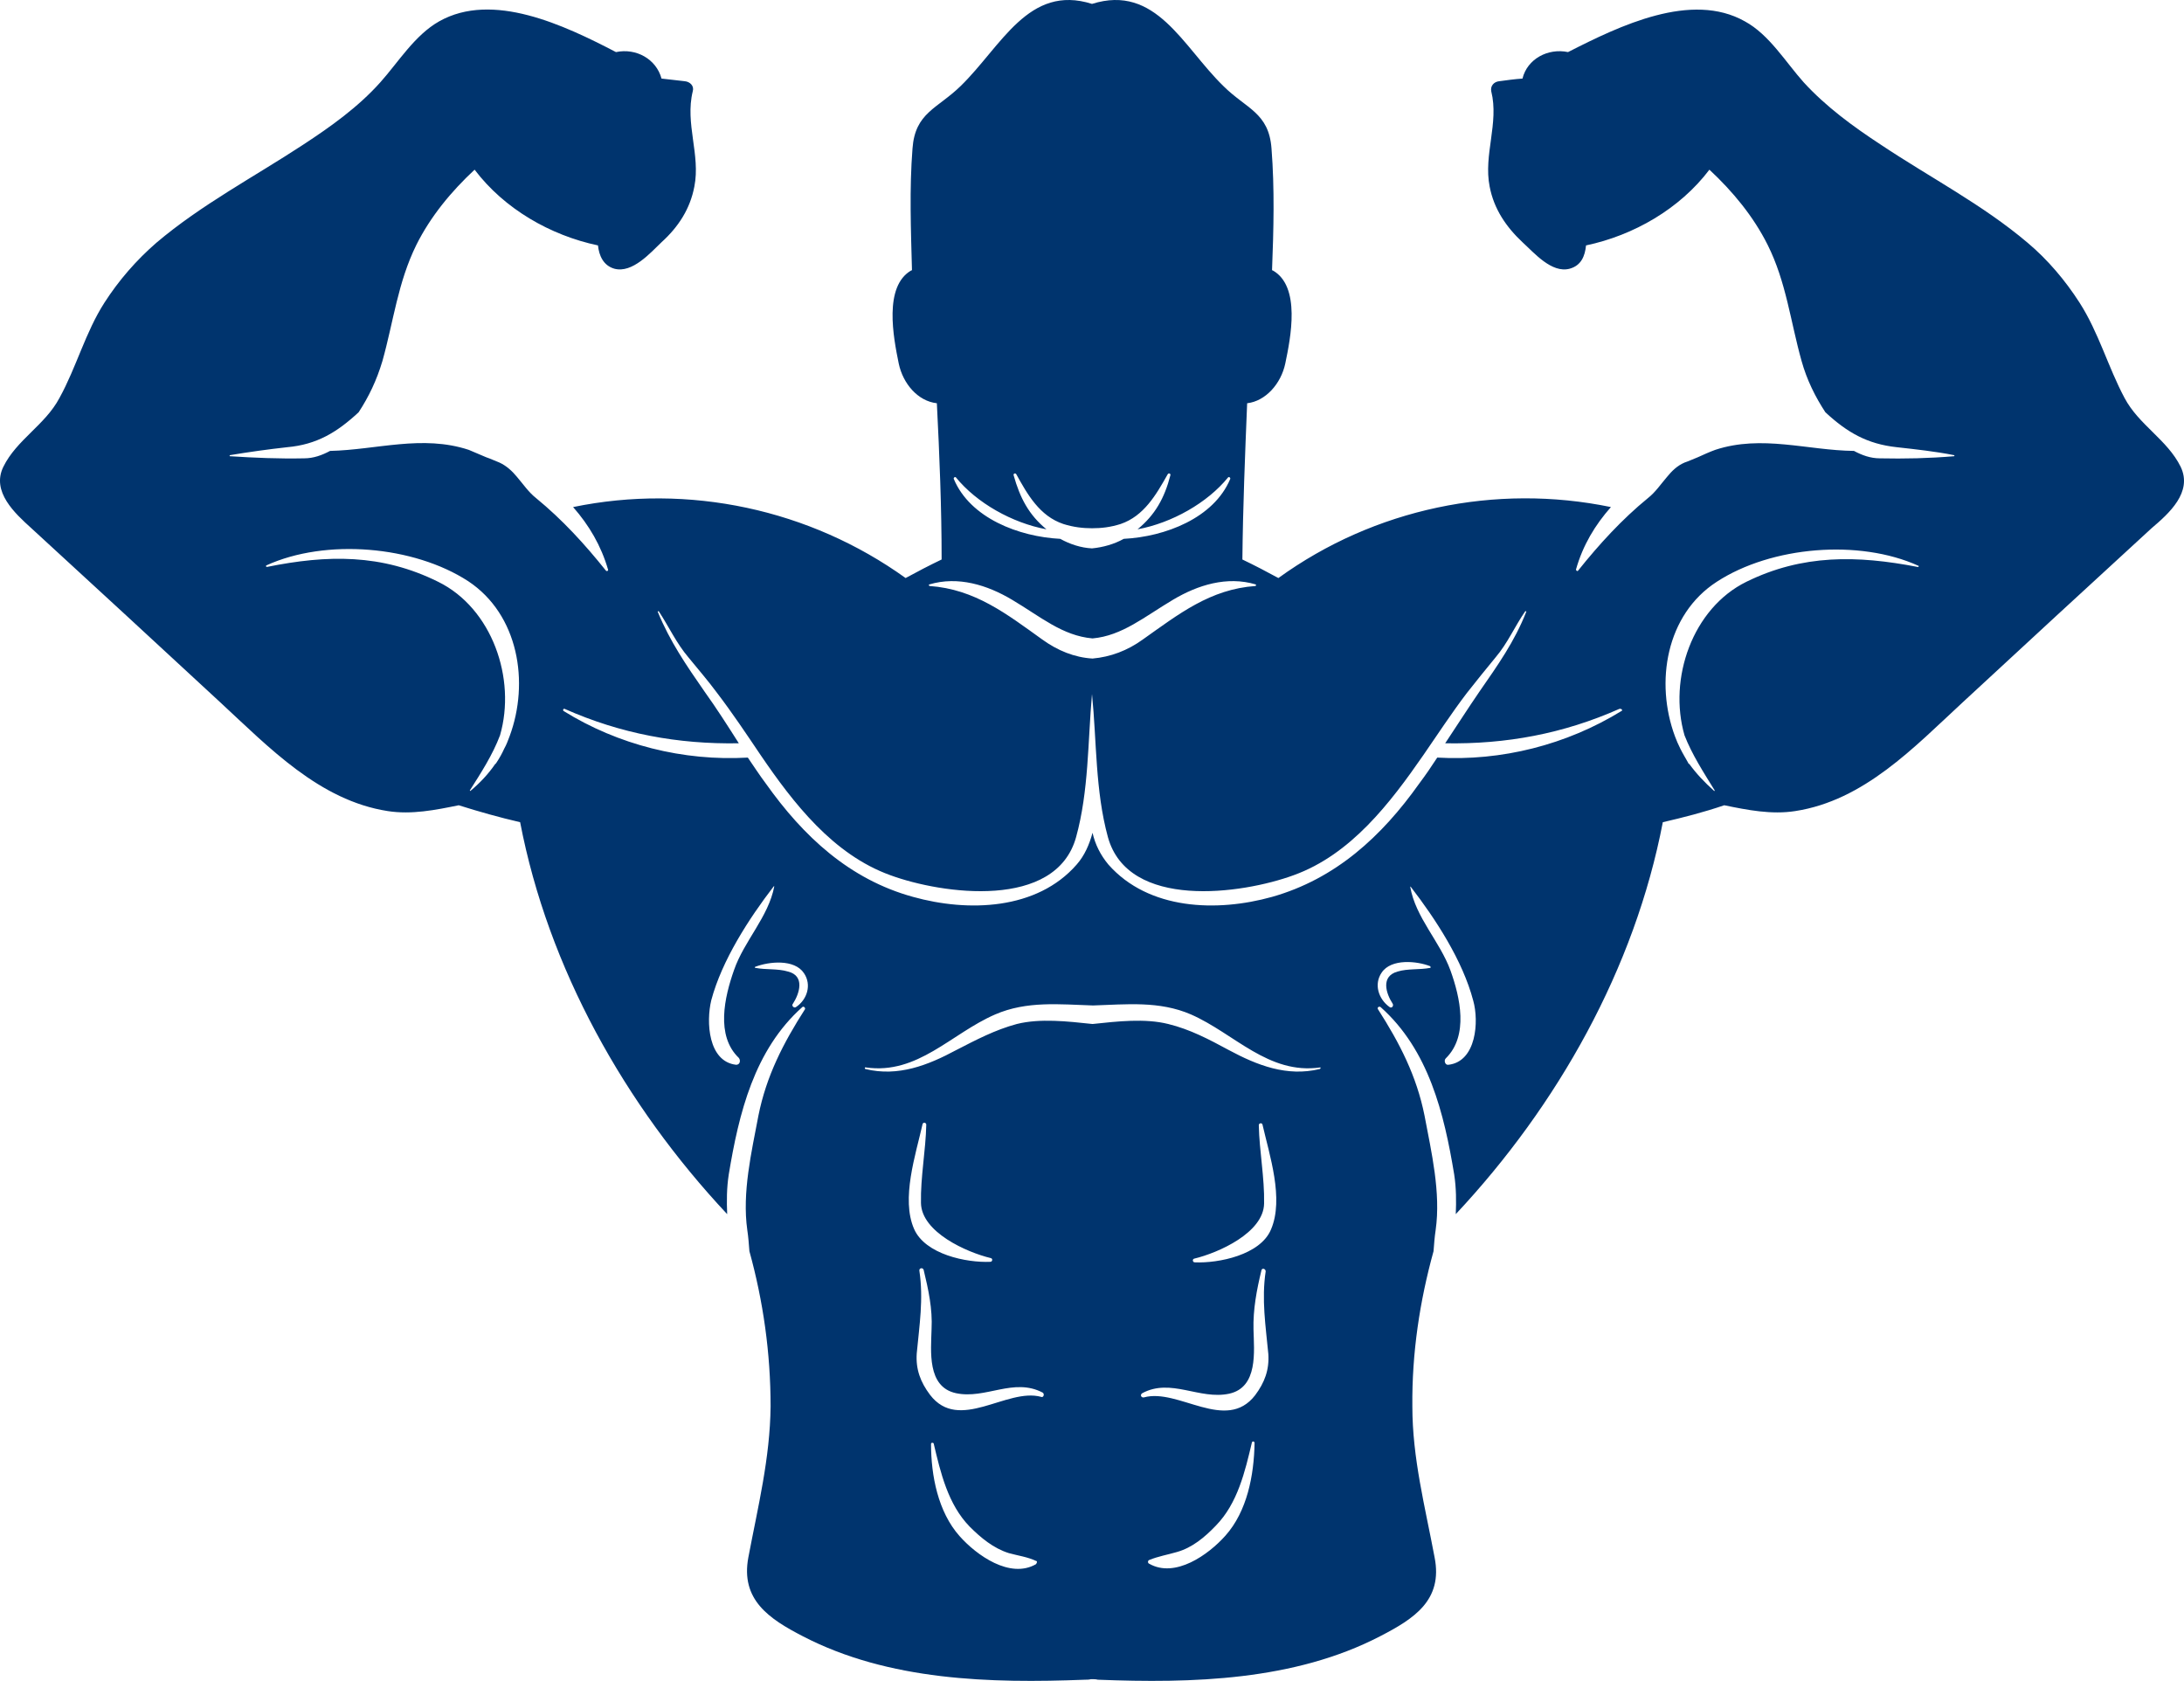
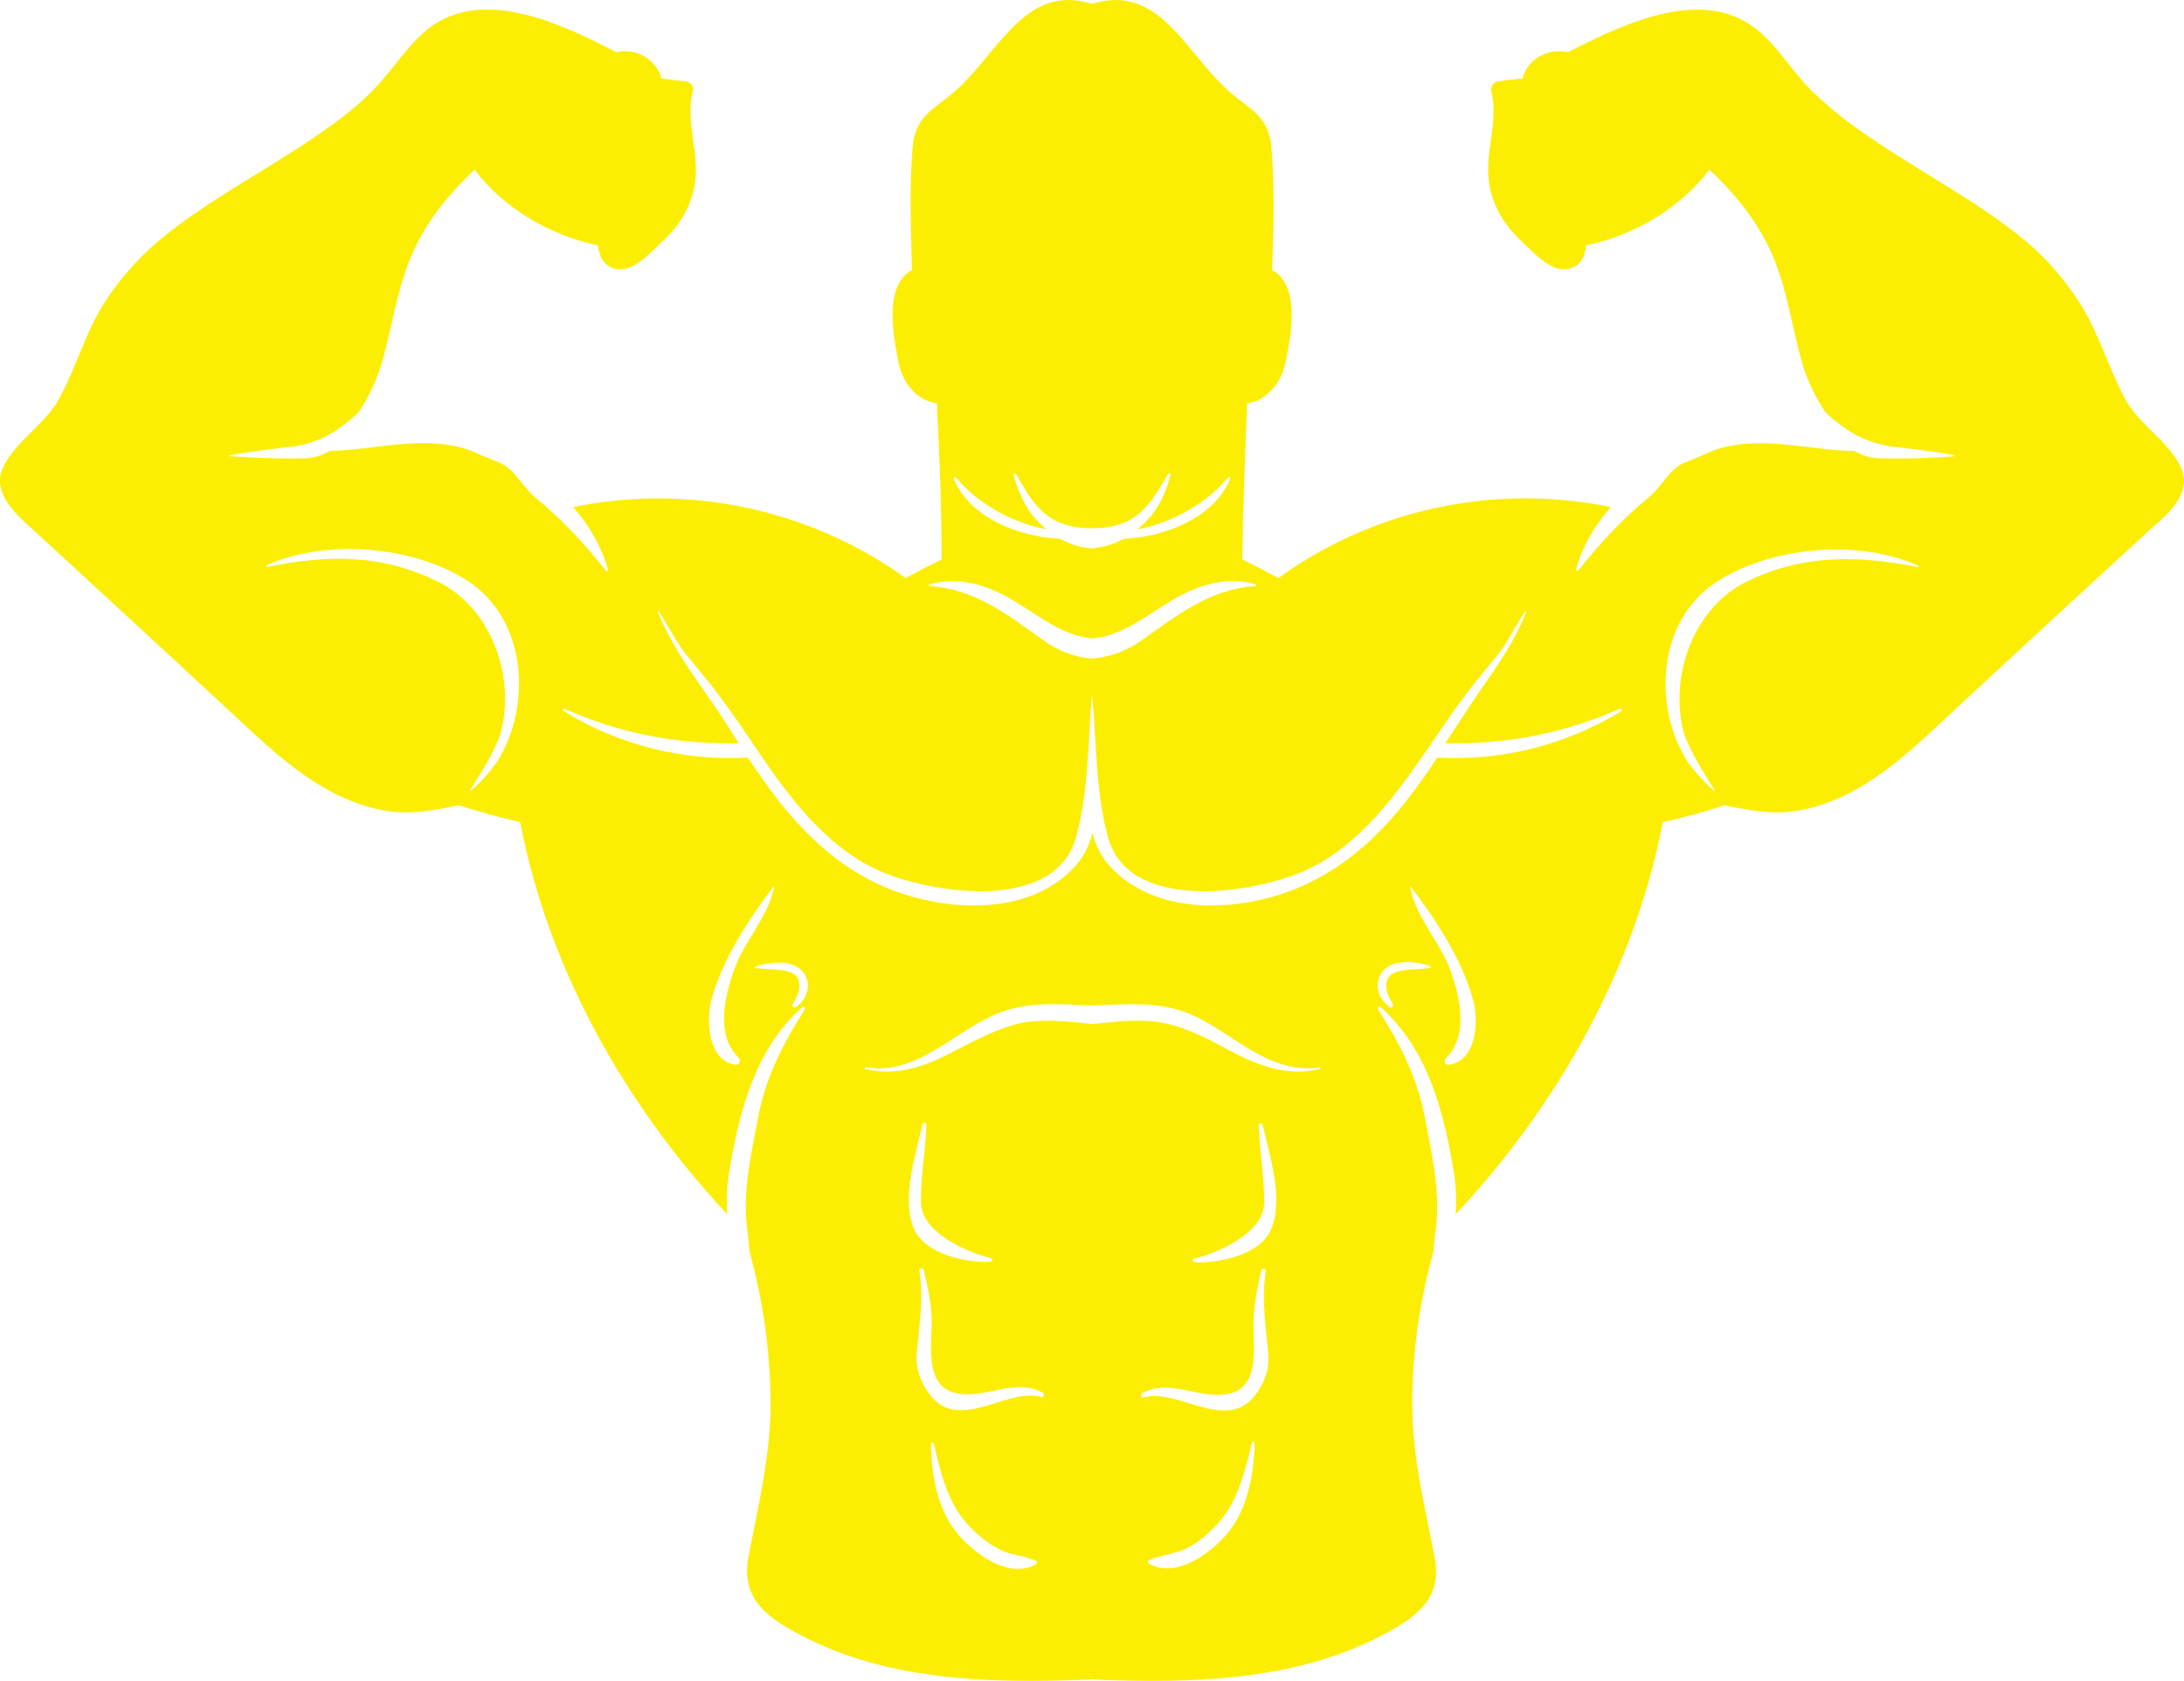
<svg xmlns="http://www.w3.org/2000/svg" width="1202" height="925" viewBox="0 0 1202 925" fill="none">
-   <path d="M1200.17 256.886C1192.88 242.022 1177.14 233.86 1169.28 218.996C1160.24 202.09 1155 182.853 1144.5 166.531C1136.64 154.289 1127.02 142.922 1115.94 133.595C1091.17 112.609 1062.32 97.745 1035.22 79.674C1020.07 69.763 1004.91 58.688 992.673 45.28C982.765 34.204 973.731 19.048 960.325 11.761C930.892 -4.852 891.55 14.093 862.99 28.666C851.916 26.335 840.551 32.456 837.928 43.24C833.557 43.531 829.477 44.114 825.105 44.697C822.191 44.989 820.151 47.32 820.734 50.235C825.105 67.723 816.363 85.211 819.86 102.699C822.191 114.941 828.894 124.851 837.928 133.304C844.339 139.133 853.956 150.5 863.865 147.877C870.276 146.128 872.316 140.882 872.899 135.053C899.127 129.515 924.48 114.941 940.8 93.373C953.623 105.323 964.988 119.022 972.857 134.761C983.056 155.164 985.388 176.733 991.508 198.593C994.422 209.086 999.085 218.413 1004.62 226.865C1016.57 237.941 1027.64 244.353 1043.96 246.102C1054.45 247.268 1065.24 248.434 1075.44 250.474C1075.73 250.474 1075.73 251.057 1075.44 251.057C1061.74 252.223 1048.04 252.514 1034.64 252.223C1029.39 252.223 1024.73 250.474 1020.36 248.142C994.713 247.851 969.651 239.107 944.006 247.559C940.8 248.725 937.594 250.183 934.389 251.64C932.057 252.514 929.726 253.68 927.103 254.555C923.023 256.304 920.109 259.218 917.486 262.424C913.989 266.505 911.075 270.877 906.995 274.083C892.716 285.742 880.184 299.441 868.527 314.014C868.236 314.597 867.362 314.014 867.362 313.431C871.15 300.024 877.853 288.948 886.596 279.038C823.066 265.922 756.33 279.912 703.583 318.095C697.171 314.597 690.468 311.1 683.766 307.893C684.057 279.038 685.223 250.474 686.389 221.91C696.588 220.744 705.04 211.126 707.371 200.05C710.285 186.06 716.114 157.496 700.377 148.752H700.086C700.96 126.308 701.542 103.865 699.794 81.714C698.337 61.894 685.806 59.854 673.275 47.32C650.835 25.46 636.264 -8.933 601.002 2.143C566.031 -8.933 551.169 25.46 528.729 47.32C515.907 59.854 503.667 61.894 502.21 81.714C500.461 103.865 501.336 126.6 501.919 148.752H501.627C486.182 157.496 491.719 185.768 494.633 200.05C496.964 211.126 505.124 220.744 515.615 221.91C517.072 250.474 518.238 279.33 518.238 307.893C511.536 311.1 504.833 314.597 498.421 318.095C445.674 280.204 378.939 265.922 315.409 279.038C324.151 288.948 330.854 300.315 334.642 313.431C334.934 314.014 334.059 314.597 333.477 314.014C321.82 299.441 309.58 286.033 295.009 274.083C290.929 270.877 288.015 266.505 284.518 262.424C281.895 259.218 278.689 256.304 274.901 254.555C272.569 253.68 270.238 252.514 267.615 251.64C264.41 250.183 261.204 249.017 257.998 247.559C232.353 239.107 207.291 247.559 181.646 248.142C177.274 250.474 172.612 252.223 167.366 252.223C153.669 252.514 139.972 251.932 126.567 251.057C126.276 251.057 126.276 250.766 126.567 250.474C137.058 248.725 147.549 247.268 158.04 246.102C174.36 244.645 185.434 237.941 197.382 226.865C202.919 218.413 207.291 209.377 210.496 198.593C216.616 176.733 218.948 155.455 229.148 134.761C237.016 119.022 248.381 105.323 261.204 93.373C277.524 114.941 302.877 129.515 329.105 135.053C329.688 140.59 332.019 146.128 338.139 147.877C348.048 150.5 357.956 139.133 364.076 133.304C373.401 124.851 379.813 114.941 382.144 102.699C385.641 85.211 376.899 68.015 381.27 50.235C382.144 47.32 379.813 44.989 376.899 44.697C372.527 44.114 368.447 43.823 364.076 43.24C361.162 32.456 350.088 26.335 339.014 28.666C310.454 13.802 271.112 -4.852 241.679 11.761C228.273 19.339 219.239 34.204 209.331 45.28C197.091 58.979 181.937 69.763 166.783 79.674C139.681 97.453 110.83 112.609 86.059 133.595C74.985 143.214 65.368 154.289 57.5 166.531C47.009 182.853 42.054 202.09 32.729 218.996C24.861 233.86 9.124 242.022 1.838 256.886C-4.864 270.585 8.25 282.536 17.284 290.697C51.963 322.467 86.642 354.528 121.321 386.59C148.132 411.365 175.817 440.512 213.411 446.341C226.525 448.381 239.639 445.758 252.461 443.135C263.535 446.633 274.901 449.839 286.266 452.462C301.712 532.907 343.968 608.106 400.212 668.149C399.921 660.862 399.921 653.867 401.086 646.289C406.623 612.77 415.075 577.793 441.594 554.185C442.177 553.602 443.343 554.476 443.051 555.35C431.103 574.004 421.778 592.075 417.406 613.936C413.618 634.047 408.372 656.199 411.286 676.893C411.869 680.682 412.16 684.763 412.452 688.552C420.029 715.95 424.109 744.514 424.109 773.952C423.817 802.516 417.115 829.331 411.869 857.021C407.498 880.338 423.234 890.831 441.885 900.449C489.096 924.933 545.049 926.39 597.214 924.35C598.379 924.35 599.253 924.35 600.419 924.058C600.419 924.058 600.419 924.058 600.71 924.058C600.71 924.058 600.711 924.058 601.002 924.058C602.168 924.058 603.042 924.058 604.208 924.35C656.081 926.39 712.325 924.933 759.535 900.449C778.186 890.831 794.215 880.63 789.552 857.021C784.306 829.04 777.312 802.516 777.312 773.952C777.021 744.514 781.392 715.95 788.969 688.552C789.261 684.763 789.552 680.682 790.135 676.893C793.049 656.199 787.803 634.047 784.015 613.936C779.644 592.075 770.318 574.004 758.37 555.35C757.787 554.476 758.953 553.602 759.827 554.185C786.347 577.793 794.797 612.77 800.335 646.289C801.5 653.867 801.5 661.154 801.209 668.149C857.453 608.106 899.709 532.907 915.155 452.462C926.52 449.839 937.886 446.924 948.96 443.135C961.782 445.758 974.896 448.381 988.01 446.341C1025.9 440.512 1053.29 411.365 1080.1 386.59C1114.78 354.528 1149.46 322.467 1184.14 290.697C1193.75 282.536 1206.87 270.877 1200.17 256.886ZM280.438 405.244C279.563 407.576 278.689 409.908 277.524 411.948C276.358 414.571 274.901 417.194 273.152 419.817C272.861 420.109 272.861 420.4 272.569 420.4C268.781 425.938 264.118 430.893 258.873 435.265C258.873 435.265 258.581 435.265 258.581 434.974C264.701 425.355 271.112 415.445 275.192 404.661C284.226 373.474 270.821 334.709 241.096 320.135C209.914 304.687 180.189 305.27 146.966 311.974C146.384 311.974 146.092 311.391 146.675 311.1C179.314 296.235 227.69 300.315 257.707 319.844C285.392 338.206 291.512 375.514 280.438 405.244ZM526.106 262.716C537.472 276.706 556.997 287.782 575.94 291.28C566.323 283.41 561.369 274.083 557.872 261.55C557.58 260.676 558.746 260.093 559.329 260.967C565.449 272.043 572.151 283.993 585.265 288.365C590.802 290.114 596.048 290.697 601.002 290.697C606.248 290.697 611.202 290.114 616.739 288.365C629.561 283.993 636.264 272.334 642.675 260.967C643.258 260.093 644.424 260.676 644.132 261.55C640.927 274.083 635.681 283.41 626.064 291.28C645.007 287.782 664.532 276.706 675.897 262.716C676.48 262.133 677.355 263.007 677.063 263.59C668.029 285.159 641.218 295.36 618.487 296.526C613.242 299.441 607.122 301.19 601.002 301.773C594.882 301.481 588.762 299.441 583.517 296.526C560.786 295.36 533.975 285.159 524.941 263.59C524.649 263.007 525.524 262.133 526.106 262.716ZM511.535 321.593C527.272 316.929 543.3 321.884 556.997 330.045C572.734 339.372 584.682 349.865 601.293 351.322C617.613 349.865 629.853 339.372 645.589 330.045C659.286 321.884 675.314 316.929 691.051 321.593C691.343 321.593 691.343 322.175 691.051 322.467C665.989 324.216 648.795 337.915 628.979 351.905C620.527 358.026 611.202 361.524 601.293 362.398C591.385 361.815 582.06 358.026 573.608 351.905C554.083 337.915 536.598 324.216 511.535 322.467C511.244 322.175 510.953 321.593 511.535 321.593ZM405.166 585.955C389.721 584.206 388.555 562.346 391.47 550.395C397.298 528.535 412.16 505.509 425.857 487.73H426.149C422.943 504.635 409.538 517.751 404.001 533.782C398.755 548.647 393.801 569.924 406.623 582.166C407.789 583.623 407.206 585.955 405.166 585.955ZM438.097 554.185C436.931 555.059 435.474 553.31 436.349 552.436C440.137 546.606 443.051 536.988 433.726 534.656C427.897 532.907 421.777 533.782 415.657 532.616C415.366 532.616 415.366 532.033 415.657 532.033C423.234 529.118 437.223 527.661 442.468 535.531C446.84 541.943 444.217 550.104 438.097 554.185ZM507.747 618.599C508.039 617.433 509.787 617.725 509.787 618.891C509.495 633.173 506.581 647.746 506.873 662.028C507.164 678.059 531.935 689.135 545.34 692.341C546.506 692.632 546.215 694.381 545.049 694.381C531.935 694.964 509.204 690.3 503.084 676.31C495.799 659.696 503.959 635.504 507.747 618.599ZM570.111 860.81C555.831 868.971 537.472 855.855 528.147 845.362C516.198 831.954 512.41 811.843 512.41 794.646C512.41 793.772 513.575 793.772 513.867 794.355C517.655 810.386 521.735 827.874 533.683 840.115C539.803 846.236 546.797 852.066 555.249 854.689C560.494 856.146 565.449 856.729 570.403 859.061C570.986 859.061 570.694 860.227 570.111 860.81ZM573.025 768.706C554.083 763.459 527.855 788.525 511.827 767.54C506.581 760.544 503.958 753.549 504.541 744.805C505.998 729.357 508.33 714.784 505.998 699.336C505.707 697.879 507.747 697.296 508.33 698.753C510.953 709.537 513.284 720.322 512.701 731.398C512.41 743.348 510.078 763.168 526.106 766.665C542.426 770.163 557.872 757.921 573.9 766.374C575.065 767.248 574.191 769.288 573.025 768.706ZM674.44 845.07C665.115 855.563 646.755 868.679 632.475 860.518C631.601 860.227 631.601 858.769 632.475 858.478C637.43 856.438 642.675 855.563 647.63 854.106C656.081 851.774 663.075 845.945 669.195 839.532C681.143 827.291 685.223 809.803 689.011 793.772C689.303 792.897 690.469 793.189 690.469 794.063C690.177 811.843 686.389 831.663 674.44 845.07ZM690.76 767.831C674.732 788.525 648.504 763.751 629.561 768.997C628.104 769.288 627.23 767.54 628.687 766.665C644.424 758.213 660.161 770.454 676.48 766.957C692.508 763.459 690.177 743.639 689.886 731.689C689.594 720.613 691.634 709.829 694.257 699.045C694.549 697.587 696.588 698.17 696.588 699.627C694.257 715.075 696.588 729.649 698.045 745.097C698.628 753.841 696.005 760.836 690.76 767.831ZM699.503 676.601C693.674 690.592 670.652 695.255 657.538 694.672C656.372 694.672 656.081 692.924 657.246 692.632C670.652 689.426 695.423 678.35 695.714 662.319C696.006 648.037 693.091 633.464 692.8 619.182C692.8 618.016 694.548 617.725 694.84 618.891C698.628 635.504 706.788 659.696 699.503 676.601ZM726.314 588.286C708.245 592.658 691.926 586.246 676.189 577.793C665.406 571.964 654.915 566.426 642.967 563.512C630.144 560.305 614.99 562.054 601.293 563.512C587.597 562.054 572.443 560.305 559.62 563.512C547.672 566.718 537.18 572.256 526.398 577.793C510.661 586.246 494.342 592.658 476.273 588.286C475.691 587.995 475.982 587.121 476.565 587.412C505.124 591.493 523.484 568.758 547.672 558.265C565.157 550.687 583.225 552.727 601.585 553.31C619.944 552.727 638.013 550.687 655.498 558.265C679.395 568.758 698.046 591.493 726.605 587.412C726.605 587.121 727.188 587.995 726.314 588.286ZM787.221 532.616C781.101 533.782 774.981 532.907 769.152 534.656C759.827 537.279 762.741 546.606 766.53 552.436C767.112 553.602 765.947 555.059 764.781 554.185C758.661 549.812 756.038 541.651 760.41 535.239C765.655 527.369 779.935 528.827 787.221 531.741C787.221 532.033 787.512 532.616 787.221 532.616ZM797.129 585.955C795.38 586.246 794.506 583.623 795.672 582.457C808.494 569.924 803.54 548.647 798.295 534.073C792.466 518.042 779.061 504.926 776.147 488.021C776.147 488.021 776.147 487.73 776.438 488.021C790.135 505.801 804.998 528.535 810.826 550.687C814.032 562.054 812.574 584.206 797.129 585.955ZM892.424 391.254C862.116 409.908 826.271 418.943 791.009 416.903C787.803 421.858 784.598 426.521 781.101 431.185C760.41 460.332 735.056 483.649 700.086 493.559C669.778 502.012 632.184 500.846 610.036 475.779C605.665 470.533 602.751 464.704 601.293 458.291C599.545 464.704 596.922 470.824 592.551 475.779C570.694 500.846 532.809 502.012 502.501 493.559C467.531 483.941 442.177 460.332 421.486 431.185C417.989 426.521 414.783 421.566 411.578 416.903C376.024 418.943 340.179 409.908 310.163 391.254C309.58 390.671 310.163 389.796 310.746 390.088C341.636 403.787 373.11 409.616 406.623 409.033C400.504 399.415 394.384 389.796 387.681 380.469C377.773 366.187 368.739 353.071 362.036 336.749C361.745 336.457 362.619 336.166 362.619 336.457C368.156 344.91 372.236 353.946 378.938 361.815C384.184 368.228 389.721 374.64 394.675 381.344C403.126 392.419 410.703 403.787 418.572 415.445C436.64 441.969 458.496 470.242 489.97 481.609C518.529 492.102 581.185 500.846 592.259 460.623C599.254 435.265 598.671 408.159 601.002 381.927C603.625 408.159 602.751 434.974 609.745 460.623C620.819 500.846 683.474 492.102 712.034 481.609C743.507 470.242 765.073 441.969 783.432 415.445C791.301 404.078 798.877 392.419 807.329 381.344C812.574 374.64 817.82 368.228 823.066 361.815C829.768 353.946 833.557 344.91 839.385 336.457C839.677 336.166 840.26 336.457 839.968 336.749C833.557 353.071 824.231 366.187 814.323 380.469C807.912 389.796 801.792 399.415 795.38 409.033C828.894 409.616 860.368 403.787 891.258 390.088C892.424 389.796 893.298 390.962 892.424 391.254ZM1055.33 311.974C1022.11 305.562 992.09 304.979 961.2 320.135C931.475 334.709 918.069 373.474 927.103 404.661C931.183 415.154 937.594 425.064 943.714 434.974C943.714 435.265 943.714 435.265 943.423 435.265C938.177 430.602 933.514 425.647 929.726 420.4C929.435 420.4 929.143 420.109 929.143 419.817C927.686 417.194 926.229 414.863 924.772 411.948C923.606 409.616 922.732 407.576 921.858 405.244C910.784 375.514 916.904 338.206 944.88 320.135C974.897 300.607 1023.27 296.526 1055.91 311.391C1056.2 311.391 1055.91 312.266 1055.33 311.974Z" fill="#00346E" />
+   <path d="M1200.17 256.886C1192.88 242.022 1177.14 233.86 1169.28 218.996C1160.24 202.09 1155 182.853 1144.5 166.531C1136.64 154.289 1127.02 142.922 1115.94 133.595C1091.17 112.609 1062.32 97.745 1035.22 79.674C1020.07 69.763 1004.91 58.688 992.673 45.28C982.765 34.204 973.731 19.048 960.325 11.761C930.892 -4.852 891.55 14.093 862.99 28.666C851.916 26.335 840.551 32.456 837.928 43.24C833.557 43.531 829.477 44.114 825.105 44.697C822.191 44.989 820.151 47.32 820.734 50.235C825.105 67.723 816.363 85.211 819.86 102.699C822.191 114.941 828.894 124.851 837.928 133.304C844.339 139.133 853.956 150.5 863.865 147.877C870.276 146.128 872.316 140.882 872.899 135.053C899.127 129.515 924.48 114.941 940.8 93.373C953.623 105.323 964.988 119.022 972.857 134.761C983.056 155.164 985.388 176.733 991.508 198.593C994.422 209.086 999.085 218.413 1004.62 226.865C1016.57 237.941 1027.64 244.353 1043.96 246.102C1054.45 247.268 1065.24 248.434 1075.44 250.474C1075.73 250.474 1075.73 251.057 1075.44 251.057C1061.74 252.223 1048.04 252.514 1034.64 252.223C1029.39 252.223 1024.73 250.474 1020.36 248.142C994.713 247.851 969.651 239.107 944.006 247.559C940.8 248.725 937.594 250.183 934.389 251.64C932.057 252.514 929.726 253.68 927.103 254.555C923.023 256.304 920.109 259.218 917.486 262.424C913.989 266.505 911.075 270.877 906.995 274.083C892.716 285.742 880.184 299.441 868.527 314.014C868.236 314.597 867.362 314.014 867.362 313.431C871.15 300.024 877.853 288.948 886.596 279.038C823.066 265.922 756.33 279.912 703.583 318.095C697.171 314.597 690.468 311.1 683.766 307.893C684.057 279.038 685.223 250.474 686.389 221.91C696.588 220.744 705.04 211.126 707.371 200.05C710.285 186.06 716.114 157.496 700.377 148.752H700.086C700.96 126.308 701.542 103.865 699.794 81.714C698.337 61.894 685.806 59.854 673.275 47.32C650.835 25.46 636.264 -8.933 601.002 2.143C566.031 -8.933 551.169 25.46 528.729 47.32C515.907 59.854 503.667 61.894 502.21 81.714C500.461 103.865 501.336 126.6 501.919 148.752H501.627C486.182 157.496 491.719 185.768 494.633 200.05C496.964 211.126 505.124 220.744 515.615 221.91C517.072 250.474 518.238 279.33 518.238 307.893C511.536 311.1 504.833 314.597 498.421 318.095C445.674 280.204 378.939 265.922 315.409 279.038C324.151 288.948 330.854 300.315 334.642 313.431C334.934 314.014 334.059 314.597 333.477 314.014C321.82 299.441 309.58 286.033 295.009 274.083C290.929 270.877 288.015 266.505 284.518 262.424C281.895 259.218 278.689 256.304 274.901 254.555C272.569 253.68 270.238 252.514 267.615 251.64C264.41 250.183 261.204 249.017 257.998 247.559C232.353 239.107 207.291 247.559 181.646 248.142C177.274 250.474 172.612 252.223 167.366 252.223C153.669 252.514 139.972 251.932 126.567 251.057C126.276 251.057 126.276 250.766 126.567 250.474C137.058 248.725 147.549 247.268 158.04 246.102C174.36 244.645 185.434 237.941 197.382 226.865C202.919 218.413 207.291 209.377 210.496 198.593C216.616 176.733 218.948 155.455 229.148 134.761C237.016 119.022 248.381 105.323 261.204 93.373C277.524 114.941 302.877 129.515 329.105 135.053C329.688 140.59 332.019 146.128 338.139 147.877C348.048 150.5 357.956 139.133 364.076 133.304C373.401 124.851 379.813 114.941 382.144 102.699C385.641 85.211 376.899 68.015 381.27 50.235C382.144 47.32 379.813 44.989 376.899 44.697C372.527 44.114 368.447 43.823 364.076 43.24C361.162 32.456 350.088 26.335 339.014 28.666C310.454 13.802 271.112 -4.852 241.679 11.761C228.273 19.339 219.239 34.204 209.331 45.28C197.091 58.979 181.937 69.763 166.783 79.674C139.681 97.453 110.83 112.609 86.059 133.595C74.985 143.214 65.368 154.289 57.5 166.531C47.009 182.853 42.054 202.09 32.729 218.996C24.861 233.86 9.124 242.022 1.838 256.886C-4.864 270.585 8.25 282.536 17.284 290.697C51.963 322.467 86.642 354.528 121.321 386.59C148.132 411.365 175.817 440.512 213.411 446.341C226.525 448.381 239.639 445.758 252.461 443.135C263.535 446.633 274.901 449.839 286.266 452.462C301.712 532.907 343.968 608.106 400.212 668.149C399.921 660.862 399.921 653.867 401.086 646.289C406.623 612.77 415.075 577.793 441.594 554.185C442.177 553.602 443.343 554.476 443.051 555.35C431.103 574.004 421.778 592.075 417.406 613.936C413.618 634.047 408.372 656.199 411.286 676.893C411.869 680.682 412.16 684.763 412.452 688.552C420.029 715.95 424.109 744.514 424.109 773.952C423.817 802.516 417.115 829.331 411.869 857.021C407.498 880.338 423.234 890.831 441.885 900.449C489.096 924.933 545.049 926.39 597.214 924.35C598.379 924.35 599.253 924.35 600.419 924.058C600.419 924.058 600.419 924.058 600.71 924.058C600.71 924.058 600.711 924.058 601.002 924.058C602.168 924.058 603.042 924.058 604.208 924.35C656.081 926.39 712.325 924.933 759.535 900.449C778.186 890.831 794.215 880.63 789.552 857.021C784.306 829.04 777.312 802.516 777.312 773.952C777.021 744.514 781.392 715.95 788.969 688.552C789.261 684.763 789.552 680.682 790.135 676.893C793.049 656.199 787.803 634.047 784.015 613.936C779.644 592.075 770.318 574.004 758.37 555.35C757.787 554.476 758.953 553.602 759.827 554.185C786.347 577.793 794.797 612.77 800.335 646.289C801.5 653.867 801.5 661.154 801.209 668.149C857.453 608.106 899.709 532.907 915.155 452.462C926.52 449.839 937.886 446.924 948.96 443.135C961.782 445.758 974.896 448.381 988.01 446.341C1025.9 440.512 1053.29 411.365 1080.1 386.59C1114.78 354.528 1149.46 322.467 1184.14 290.697C1193.75 282.536 1206.87 270.877 1200.17 256.886ZM280.438 405.244C279.563 407.576 278.689 409.908 277.524 411.948C276.358 414.571 274.901 417.194 273.152 419.817C272.861 420.109 272.861 420.4 272.569 420.4C268.781 425.938 264.118 430.893 258.873 435.265C258.873 435.265 258.581 435.265 258.581 434.974C264.701 425.355 271.112 415.445 275.192 404.661C284.226 373.474 270.821 334.709 241.096 320.135C209.914 304.687 180.189 305.27 146.966 311.974C146.384 311.974 146.092 311.391 146.675 311.1C179.314 296.235 227.69 300.315 257.707 319.844C285.392 338.206 291.512 375.514 280.438 405.244ZM526.106 262.716C537.472 276.706 556.997 287.782 575.94 291.28C566.323 283.41 561.369 274.083 557.872 261.55C557.58 260.676 558.746 260.093 559.329 260.967C565.449 272.043 572.151 283.993 585.265 288.365C590.802 290.114 596.048 290.697 601.002 290.697C606.248 290.697 611.202 290.114 616.739 288.365C629.561 283.993 636.264 272.334 642.675 260.967C643.258 260.093 644.424 260.676 644.132 261.55C640.927 274.083 635.681 283.41 626.064 291.28C645.007 287.782 664.532 276.706 675.897 262.716C676.48 262.133 677.355 263.007 677.063 263.59C668.029 285.159 641.218 295.36 618.487 296.526C613.242 299.441 607.122 301.19 601.002 301.773C594.882 301.481 588.762 299.441 583.517 296.526C560.786 295.36 533.975 285.159 524.941 263.59C524.649 263.007 525.524 262.133 526.106 262.716ZM511.535 321.593C527.272 316.929 543.3 321.884 556.997 330.045C572.734 339.372 584.682 349.865 601.293 351.322C617.613 349.865 629.853 339.372 645.589 330.045C659.286 321.884 675.314 316.929 691.051 321.593C691.343 321.593 691.343 322.175 691.051 322.467C665.989 324.216 648.795 337.915 628.979 351.905C620.527 358.026 611.202 361.524 601.293 362.398C591.385 361.815 582.06 358.026 573.608 351.905C554.083 337.915 536.598 324.216 511.535 322.467C511.244 322.175 510.953 321.593 511.535 321.593ZM405.166 585.955C389.721 584.206 388.555 562.346 391.47 550.395C397.298 528.535 412.16 505.509 425.857 487.73H426.149C422.943 504.635 409.538 517.751 404.001 533.782C398.755 548.647 393.801 569.924 406.623 582.166C407.789 583.623 407.206 585.955 405.166 585.955ZM438.097 554.185C436.931 555.059 435.474 553.31 436.349 552.436C440.137 546.606 443.051 536.988 433.726 534.656C427.897 532.907 421.777 533.782 415.657 532.616C415.366 532.616 415.366 532.033 415.657 532.033C423.234 529.118 437.223 527.661 442.468 535.531C446.84 541.943 444.217 550.104 438.097 554.185ZM507.747 618.599C508.039 617.433 509.787 617.725 509.787 618.891C509.495 633.173 506.581 647.746 506.873 662.028C507.164 678.059 531.935 689.135 545.34 692.341C546.506 692.632 546.215 694.381 545.049 694.381C531.935 694.964 509.204 690.3 503.084 676.31C495.799 659.696 503.959 635.504 507.747 618.599ZM570.111 860.81C555.831 868.971 537.472 855.855 528.147 845.362C516.198 831.954 512.41 811.843 512.41 794.646C512.41 793.772 513.575 793.772 513.867 794.355C517.655 810.386 521.735 827.874 533.683 840.115C539.803 846.236 546.797 852.066 555.249 854.689C560.494 856.146 565.449 856.729 570.403 859.061C570.986 859.061 570.694 860.227 570.111 860.81ZM573.025 768.706C554.083 763.459 527.855 788.525 511.827 767.54C506.581 760.544 503.958 753.549 504.541 744.805C505.998 729.357 508.33 714.784 505.998 699.336C505.707 697.879 507.747 697.296 508.33 698.753C510.953 709.537 513.284 720.322 512.701 731.398C512.41 743.348 510.078 763.168 526.106 766.665C542.426 770.163 557.872 757.921 573.9 766.374C575.065 767.248 574.191 769.288 573.025 768.706ZM674.44 845.07C665.115 855.563 646.755 868.679 632.475 860.518C631.601 860.227 631.601 858.769 632.475 858.478C637.43 856.438 642.675 855.563 647.63 854.106C656.081 851.774 663.075 845.945 669.195 839.532C681.143 827.291 685.223 809.803 689.011 793.772C689.303 792.897 690.469 793.189 690.469 794.063C690.177 811.843 686.389 831.663 674.44 845.07ZM690.76 767.831C674.732 788.525 648.504 763.751 629.561 768.997C628.104 769.288 627.23 767.54 628.687 766.665C644.424 758.213 660.161 770.454 676.48 766.957C692.508 763.459 690.177 743.639 689.886 731.689C689.594 720.613 691.634 709.829 694.257 699.045C694.549 697.587 696.588 698.17 696.588 699.627C694.257 715.075 696.588 729.649 698.045 745.097C698.628 753.841 696.005 760.836 690.76 767.831ZM699.503 676.601C693.674 690.592 670.652 695.255 657.538 694.672C656.372 694.672 656.081 692.924 657.246 692.632C670.652 689.426 695.423 678.35 695.714 662.319C696.006 648.037 693.091 633.464 692.8 619.182C692.8 618.016 694.548 617.725 694.84 618.891C698.628 635.504 706.788 659.696 699.503 676.601ZM726.314 588.286C708.245 592.658 691.926 586.246 676.189 577.793C665.406 571.964 654.915 566.426 642.967 563.512C630.144 560.305 614.99 562.054 601.293 563.512C587.597 562.054 572.443 560.305 559.62 563.512C547.672 566.718 537.18 572.256 526.398 577.793C510.661 586.246 494.342 592.658 476.273 588.286C475.691 587.995 475.982 587.121 476.565 587.412C505.124 591.493 523.484 568.758 547.672 558.265C565.157 550.687 583.225 552.727 601.585 553.31C619.944 552.727 638.013 550.687 655.498 558.265C679.395 568.758 698.046 591.493 726.605 587.412C726.605 587.121 727.188 587.995 726.314 588.286ZM787.221 532.616C781.101 533.782 774.981 532.907 769.152 534.656C759.827 537.279 762.741 546.606 766.53 552.436C767.112 553.602 765.947 555.059 764.781 554.185C758.661 549.812 756.038 541.651 760.41 535.239C765.655 527.369 779.935 528.827 787.221 531.741C787.221 532.033 787.512 532.616 787.221 532.616ZM797.129 585.955C795.38 586.246 794.506 583.623 795.672 582.457C808.494 569.924 803.54 548.647 798.295 534.073C792.466 518.042 779.061 504.926 776.147 488.021C776.147 488.021 776.147 487.73 776.438 488.021C790.135 505.801 804.998 528.535 810.826 550.687C814.032 562.054 812.574 584.206 797.129 585.955ZM892.424 391.254C862.116 409.908 826.271 418.943 791.009 416.903C787.803 421.858 784.598 426.521 781.101 431.185C760.41 460.332 735.056 483.649 700.086 493.559C669.778 502.012 632.184 500.846 610.036 475.779C605.665 470.533 602.751 464.704 601.293 458.291C599.545 464.704 596.922 470.824 592.551 475.779C570.694 500.846 532.809 502.012 502.501 493.559C467.531 483.941 442.177 460.332 421.486 431.185C417.989 426.521 414.783 421.566 411.578 416.903C376.024 418.943 340.179 409.908 310.163 391.254C309.58 390.671 310.163 389.796 310.746 390.088C341.636 403.787 373.11 409.616 406.623 409.033C400.504 399.415 394.384 389.796 387.681 380.469C377.773 366.187 368.739 353.071 362.036 336.749C361.745 336.457 362.619 336.166 362.619 336.457C368.156 344.91 372.236 353.946 378.938 361.815C384.184 368.228 389.721 374.64 394.675 381.344C403.126 392.419 410.703 403.787 418.572 415.445C436.64 441.969 458.496 470.242 489.97 481.609C518.529 492.102 581.185 500.846 592.259 460.623C599.254 435.265 598.671 408.159 601.002 381.927C603.625 408.159 602.751 434.974 609.745 460.623C620.819 500.846 683.474 492.102 712.034 481.609C743.507 470.242 765.073 441.969 783.432 415.445C791.301 404.078 798.877 392.419 807.329 381.344C812.574 374.64 817.82 368.228 823.066 361.815C829.768 353.946 833.557 344.91 839.385 336.457C839.677 336.166 840.26 336.457 839.968 336.749C833.557 353.071 824.231 366.187 814.323 380.469C807.912 389.796 801.792 399.415 795.38 409.033C828.894 409.616 860.368 403.787 891.258 390.088C892.424 389.796 893.298 390.962 892.424 391.254ZM1055.33 311.974C1022.11 305.562 992.09 304.979 961.2 320.135C931.475 334.709 918.069 373.474 927.103 404.661C931.183 415.154 937.594 425.064 943.714 434.974C943.714 435.265 943.714 435.265 943.423 435.265C938.177 430.602 933.514 425.647 929.726 420.4C929.435 420.4 929.143 420.109 929.143 419.817C927.686 417.194 926.229 414.863 924.772 411.948C923.606 409.616 922.732 407.576 921.858 405.244C910.784 375.514 916.904 338.206 944.88 320.135C974.897 300.607 1023.27 296.526 1055.91 311.391C1056.2 311.391 1055.91 312.266 1055.33 311.974Z" fill="#FCEE03" />
</svg>
